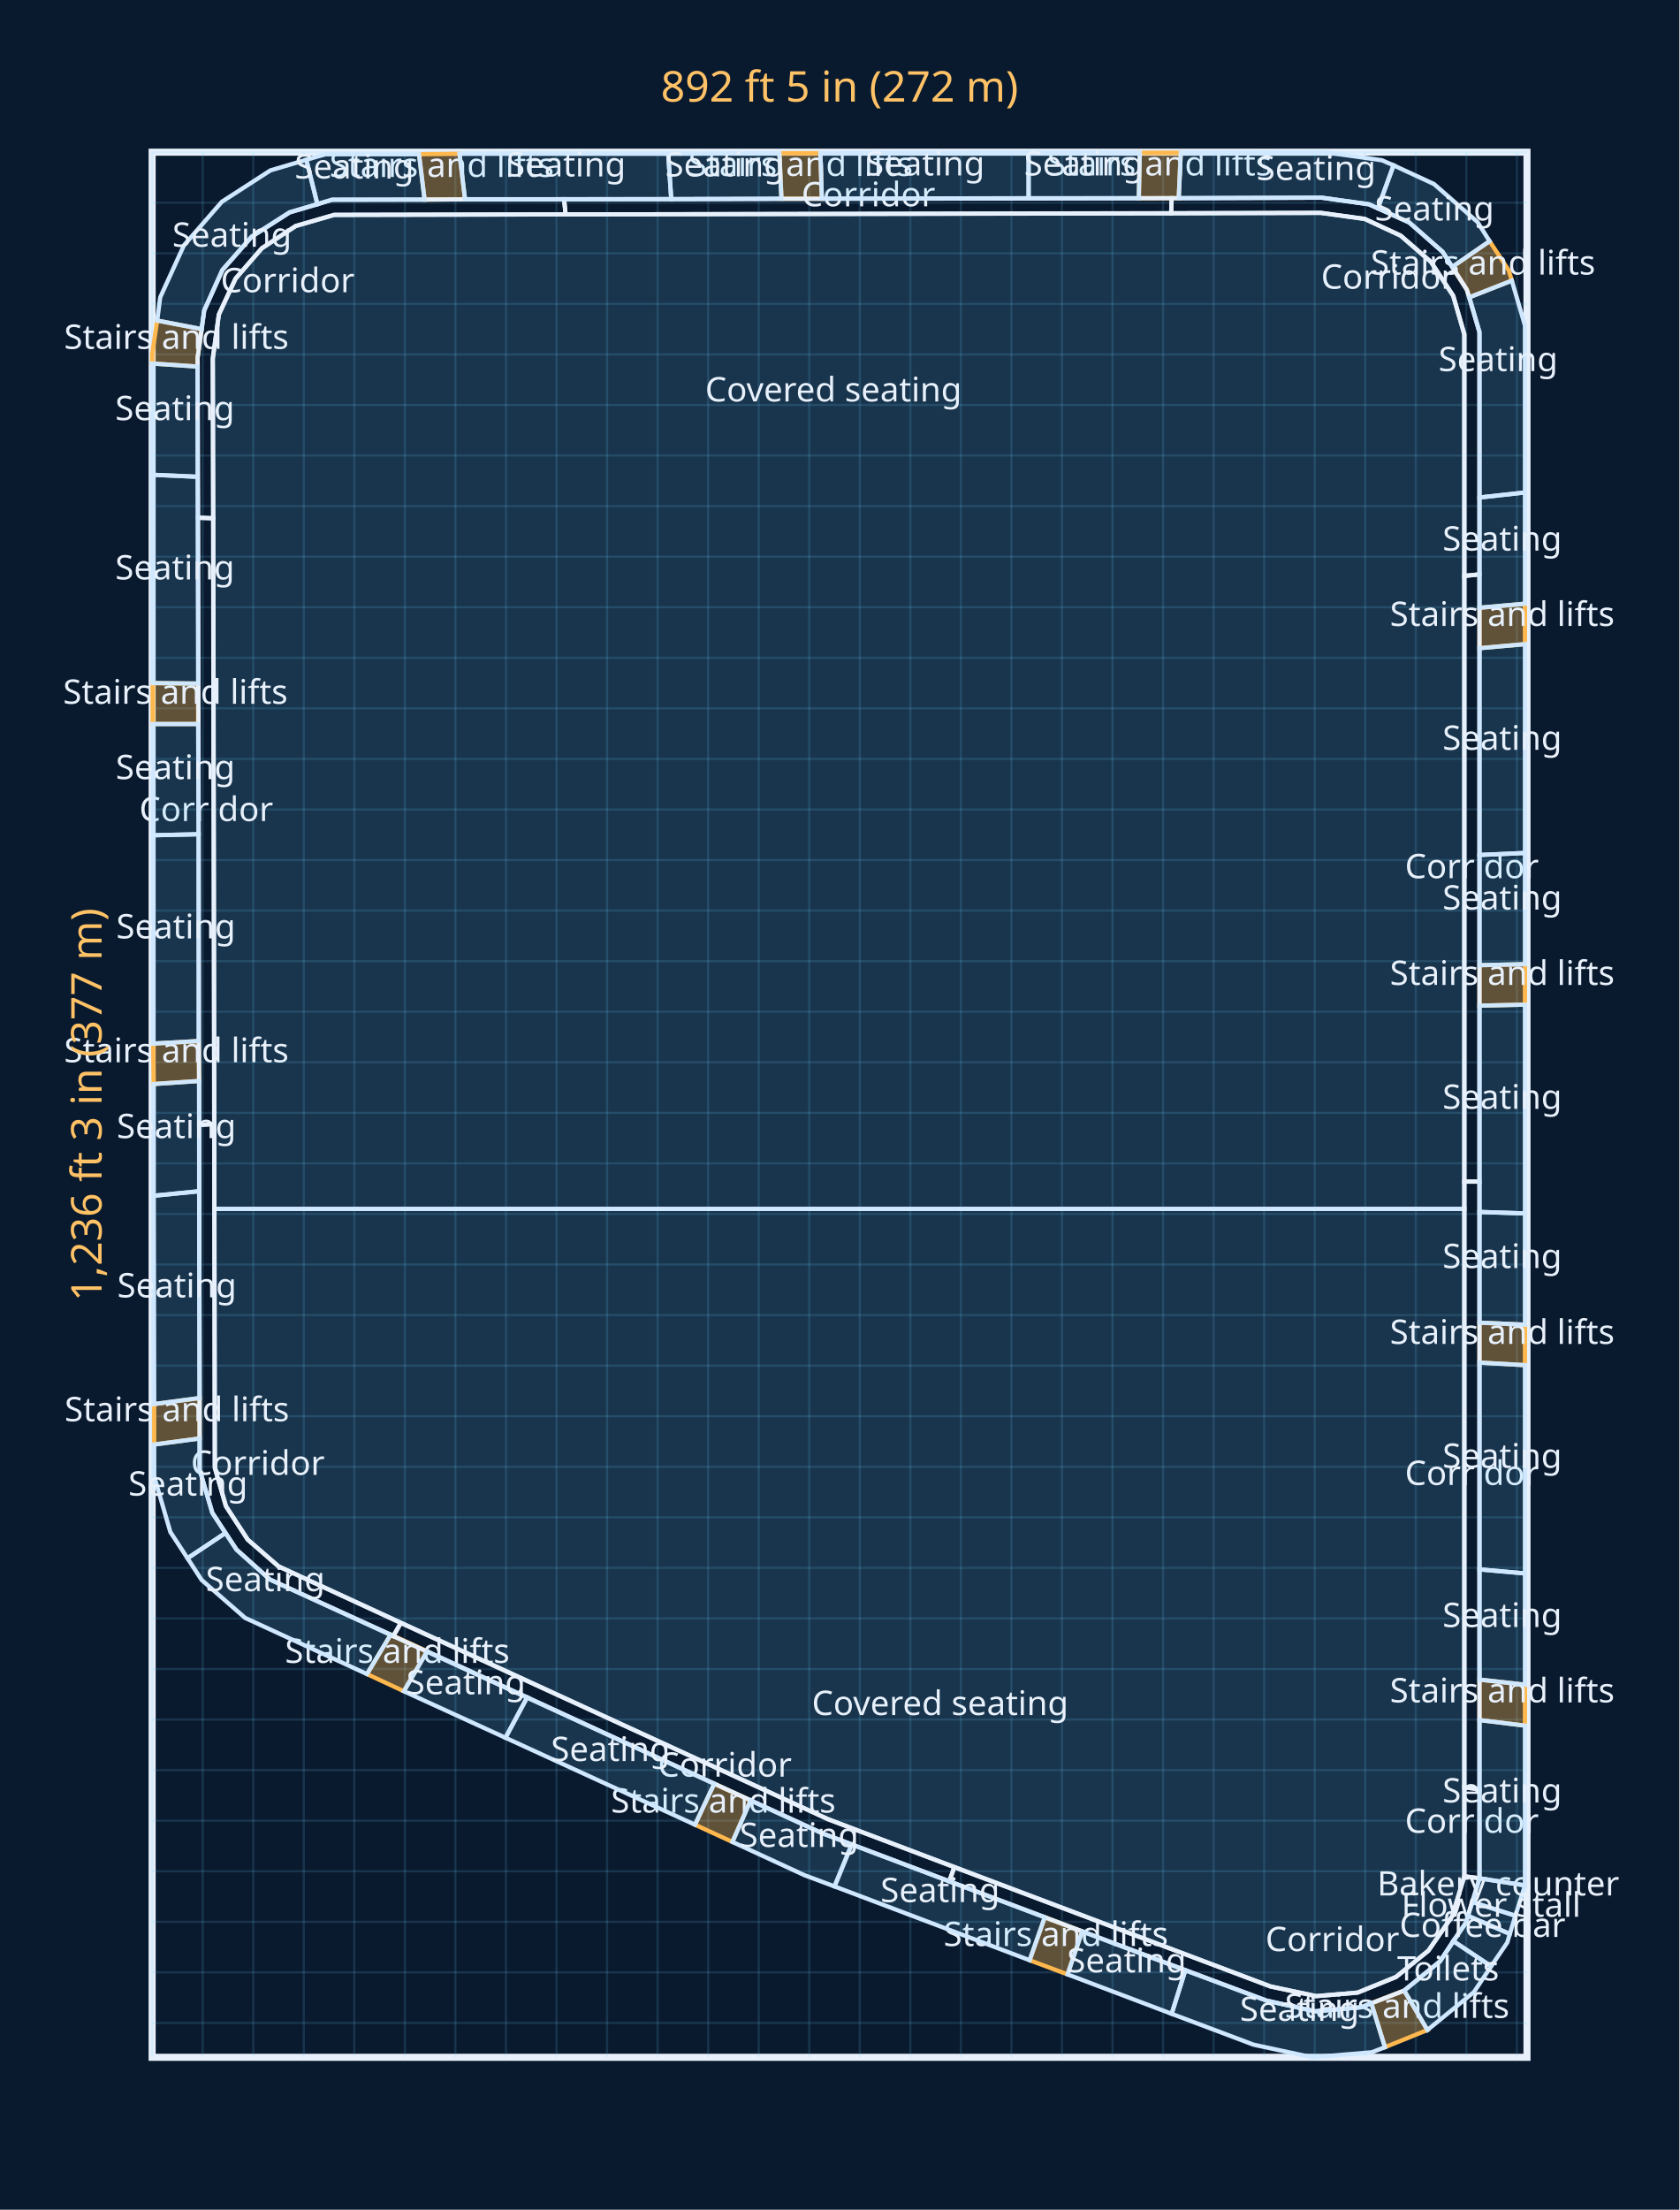
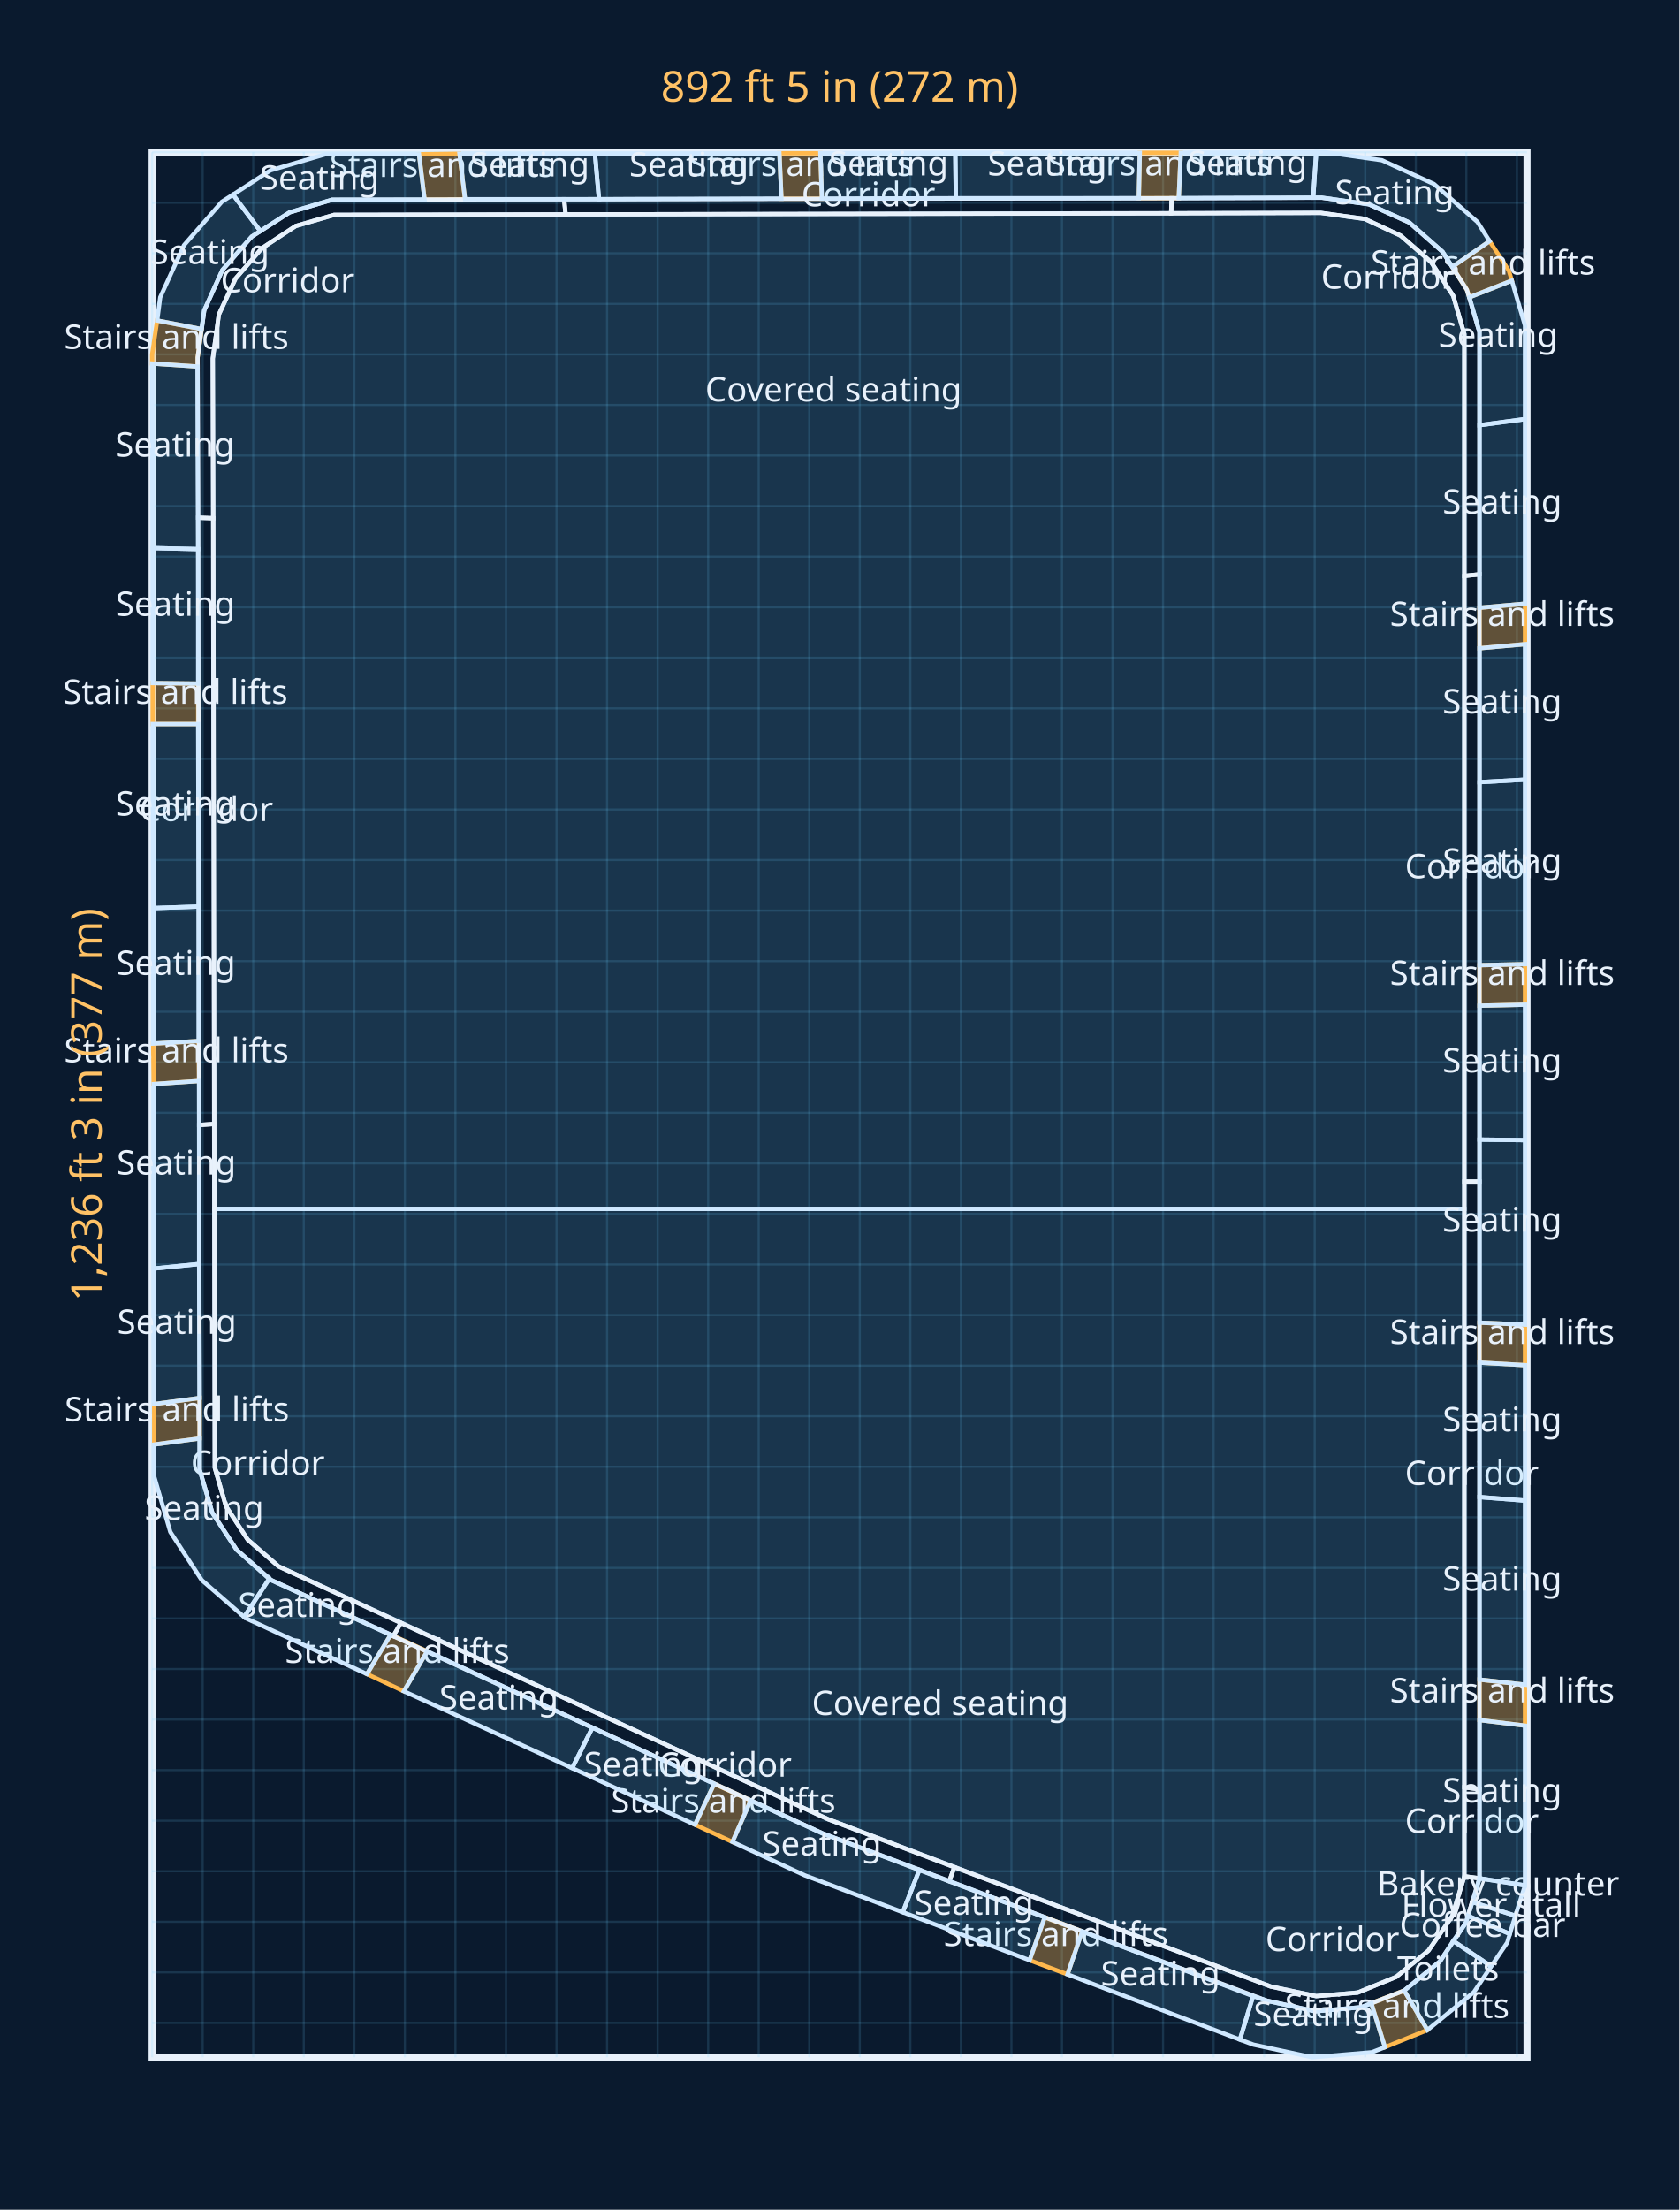
<svg xmlns="http://www.w3.org/2000/svg" viewBox="-30.1 -30.1 332.3 437.1" font-family="Segoe UI, sans-serif">
  <rect x="-30.144" y="-30.144" width="332.288" height="437.088" fill="#0a1a2e" />
  <rect x="0" y="0" width="272.0" height="376.8" fill="none" stroke="#e8f1fb" stroke-width="1.40" />
  <line x1="0.0" y1="0" x2="0.0" y2="376.8" stroke="#6fd0ff" stroke-opacity=".15" stroke-width="0.42" />
  <line x1="10.0" y1="0" x2="10.0" y2="376.8" stroke="#6fd0ff" stroke-opacity=".15" stroke-width="0.42" />
  <line x1="20.0" y1="0" x2="20.0" y2="376.8" stroke="#6fd0ff" stroke-opacity=".15" stroke-width="0.42" />
  <line x1="30.0" y1="0" x2="30.0" y2="376.8" stroke="#6fd0ff" stroke-opacity=".15" stroke-width="0.42" />
  <line x1="40.0" y1="0" x2="40.0" y2="376.8" stroke="#6fd0ff" stroke-opacity=".15" stroke-width="0.42" />
  <line x1="50.0" y1="0" x2="50.0" y2="376.8" stroke="#6fd0ff" stroke-opacity=".15" stroke-width="0.42" />
  <line x1="60.0" y1="0" x2="60.0" y2="376.8" stroke="#6fd0ff" stroke-opacity=".15" stroke-width="0.42" />
  <line x1="70.0" y1="0" x2="70.0" y2="376.8" stroke="#6fd0ff" stroke-opacity=".15" stroke-width="0.42" />
  <line x1="80.0" y1="0" x2="80.0" y2="376.8" stroke="#6fd0ff" stroke-opacity=".15" stroke-width="0.42" />
  <line x1="90.0" y1="0" x2="90.0" y2="376.8" stroke="#6fd0ff" stroke-opacity=".15" stroke-width="0.42" />
  <line x1="100.0" y1="0" x2="100.0" y2="376.8" stroke="#6fd0ff" stroke-opacity=".15" stroke-width="0.42" />
  <line x1="110.0" y1="0" x2="110.0" y2="376.8" stroke="#6fd0ff" stroke-opacity=".15" stroke-width="0.42" />
  <line x1="120.0" y1="0" x2="120.0" y2="376.8" stroke="#6fd0ff" stroke-opacity=".15" stroke-width="0.42" />
  <line x1="130.0" y1="0" x2="130.0" y2="376.8" stroke="#6fd0ff" stroke-opacity=".15" stroke-width="0.42" />
  <line x1="140.0" y1="0" x2="140.0" y2="376.8" stroke="#6fd0ff" stroke-opacity=".15" stroke-width="0.42" />
  <line x1="150.0" y1="0" x2="150.0" y2="376.8" stroke="#6fd0ff" stroke-opacity=".15" stroke-width="0.42" />
  <line x1="160.0" y1="0" x2="160.0" y2="376.8" stroke="#6fd0ff" stroke-opacity=".15" stroke-width="0.42" />
  <line x1="170.0" y1="0" x2="170.0" y2="376.8" stroke="#6fd0ff" stroke-opacity=".15" stroke-width="0.42" />
  <line x1="180.0" y1="0" x2="180.0" y2="376.8" stroke="#6fd0ff" stroke-opacity=".15" stroke-width="0.42" />
  <line x1="190.0" y1="0" x2="190.0" y2="376.8" stroke="#6fd0ff" stroke-opacity=".15" stroke-width="0.42" />
  <line x1="200.0" y1="0" x2="200.0" y2="376.8" stroke="#6fd0ff" stroke-opacity=".15" stroke-width="0.42" />
  <line x1="210.0" y1="0" x2="210.0" y2="376.8" stroke="#6fd0ff" stroke-opacity=".15" stroke-width="0.42" />
  <line x1="220.0" y1="0" x2="220.0" y2="376.8" stroke="#6fd0ff" stroke-opacity=".15" stroke-width="0.42" />
  <line x1="230.0" y1="0" x2="230.0" y2="376.8" stroke="#6fd0ff" stroke-opacity=".15" stroke-width="0.42" />
  <line x1="240.0" y1="0" x2="240.0" y2="376.8" stroke="#6fd0ff" stroke-opacity=".15" stroke-width="0.42" />
  <line x1="250.0" y1="0" x2="250.0" y2="376.8" stroke="#6fd0ff" stroke-opacity=".15" stroke-width="0.42" />
  <line x1="260.0" y1="0" x2="260.0" y2="376.8" stroke="#6fd0ff" stroke-opacity=".15" stroke-width="0.42" />
  <line x1="270.0" y1="0" x2="270.0" y2="376.8" stroke="#6fd0ff" stroke-opacity=".15" stroke-width="0.42" />
  <line x1="0" y1="0.0" x2="272.0" y2="0.0" stroke="#6fd0ff" stroke-opacity=".15" stroke-width="0.42" />
  <line x1="0" y1="10.0" x2="272.0" y2="10.0" stroke="#6fd0ff" stroke-opacity=".15" stroke-width="0.42" />
  <line x1="0" y1="20.0" x2="272.0" y2="20.0" stroke="#6fd0ff" stroke-opacity=".15" stroke-width="0.42" />
  <line x1="0" y1="30.0" x2="272.0" y2="30.0" stroke="#6fd0ff" stroke-opacity=".15" stroke-width="0.42" />
  <line x1="0" y1="40.0" x2="272.0" y2="40.0" stroke="#6fd0ff" stroke-opacity=".15" stroke-width="0.42" />
  <line x1="0" y1="50.0" x2="272.0" y2="50.0" stroke="#6fd0ff" stroke-opacity=".15" stroke-width="0.42" />
  <line x1="0" y1="60.0" x2="272.0" y2="60.0" stroke="#6fd0ff" stroke-opacity=".15" stroke-width="0.42" />
  <line x1="0" y1="70.0" x2="272.0" y2="70.0" stroke="#6fd0ff" stroke-opacity=".15" stroke-width="0.42" />
  <line x1="0" y1="80.0" x2="272.0" y2="80.0" stroke="#6fd0ff" stroke-opacity=".15" stroke-width="0.42" />
  <line x1="0" y1="90.0" x2="272.0" y2="90.0" stroke="#6fd0ff" stroke-opacity=".15" stroke-width="0.42" />
  <line x1="0" y1="100.0" x2="272.0" y2="100.0" stroke="#6fd0ff" stroke-opacity=".15" stroke-width="0.42" />
  <line x1="0" y1="110.0" x2="272.0" y2="110.0" stroke="#6fd0ff" stroke-opacity=".15" stroke-width="0.42" />
  <line x1="0" y1="120.0" x2="272.0" y2="120.0" stroke="#6fd0ff" stroke-opacity=".15" stroke-width="0.42" />
  <line x1="0" y1="130.0" x2="272.0" y2="130.0" stroke="#6fd0ff" stroke-opacity=".15" stroke-width="0.42" />
  <line x1="0" y1="140.0" x2="272.0" y2="140.0" stroke="#6fd0ff" stroke-opacity=".15" stroke-width="0.42" />
  <line x1="0" y1="150.0" x2="272.0" y2="150.0" stroke="#6fd0ff" stroke-opacity=".15" stroke-width="0.42" />
  <line x1="0" y1="160.0" x2="272.0" y2="160.0" stroke="#6fd0ff" stroke-opacity=".15" stroke-width="0.42" />
  <line x1="0" y1="170.0" x2="272.0" y2="170.0" stroke="#6fd0ff" stroke-opacity=".15" stroke-width="0.42" />
  <line x1="0" y1="180.0" x2="272.0" y2="180.0" stroke="#6fd0ff" stroke-opacity=".15" stroke-width="0.42" />
  <line x1="0" y1="190.0" x2="272.0" y2="190.0" stroke="#6fd0ff" stroke-opacity=".15" stroke-width="0.42" />
  <line x1="0" y1="200.0" x2="272.0" y2="200.0" stroke="#6fd0ff" stroke-opacity=".15" stroke-width="0.42" />
  <line x1="0" y1="210.0" x2="272.0" y2="210.0" stroke="#6fd0ff" stroke-opacity=".15" stroke-width="0.42" />
  <line x1="0" y1="220.0" x2="272.0" y2="220.0" stroke="#6fd0ff" stroke-opacity=".15" stroke-width="0.42" />
  <line x1="0" y1="230.0" x2="272.0" y2="230.0" stroke="#6fd0ff" stroke-opacity=".15" stroke-width="0.42" />
  <line x1="0" y1="240.0" x2="272.0" y2="240.0" stroke="#6fd0ff" stroke-opacity=".15" stroke-width="0.42" />
  <line x1="0" y1="250.0" x2="272.0" y2="250.0" stroke="#6fd0ff" stroke-opacity=".15" stroke-width="0.42" />
  <line x1="0" y1="260.0" x2="272.0" y2="260.0" stroke="#6fd0ff" stroke-opacity=".15" stroke-width="0.42" />
  <line x1="0" y1="270.0" x2="272.0" y2="270.0" stroke="#6fd0ff" stroke-opacity=".15" stroke-width="0.42" />
  <line x1="0" y1="280.0" x2="272.0" y2="280.0" stroke="#6fd0ff" stroke-opacity=".15" stroke-width="0.42" />
  <line x1="0" y1="290.0" x2="272.0" y2="290.0" stroke="#6fd0ff" stroke-opacity=".15" stroke-width="0.42" />
  <line x1="0" y1="300.0" x2="272.0" y2="300.0" stroke="#6fd0ff" stroke-opacity=".15" stroke-width="0.42" />
  <line x1="0" y1="310.0" x2="272.0" y2="310.0" stroke="#6fd0ff" stroke-opacity=".15" stroke-width="0.42" />
  <line x1="0" y1="320.0" x2="272.0" y2="320.0" stroke="#6fd0ff" stroke-opacity=".15" stroke-width="0.42" />
  <line x1="0" y1="330.0" x2="272.0" y2="330.0" stroke="#6fd0ff" stroke-opacity=".15" stroke-width="0.42" />
  <line x1="0" y1="340.0" x2="272.0" y2="340.0" stroke="#6fd0ff" stroke-opacity=".15" stroke-width="0.42" />
  <line x1="0" y1="350.0" x2="272.0" y2="350.0" stroke="#6fd0ff" stroke-opacity=".15" stroke-width="0.42" />
  <line x1="0" y1="360.0" x2="272.0" y2="360.0" stroke="#6fd0ff" stroke-opacity=".15" stroke-width="0.42" />
  <line x1="0" y1="370.0" x2="272.0" y2="370.0" stroke="#6fd0ff" stroke-opacity=".15" stroke-width="0.42" />
  <polygon points="12.3,209.0 12.0,40.8 13.2,32.1 16.5,25.0 21.7,19.0 28.4,14.6 36.0,12.4 231.2,12.0 239.9,13.2 247.0,16.5 253.0,21.7 257.4,28.4 259.6,36.0 259.6,209.0" fill="rgba(111,208,255,.15)" stroke="#cfe8ff" stroke-width="0.84" />
  <text x="134.8" y="49.3" font-size="6.7" fill="#e8f1fb" text-anchor="middle">Covered seating</text>
  <polygon points="259.6,341.0 257.2,348.9 252.5,355.7 246.1,360.9 238.5,364.0 230.3,364.7 221.3,362.8 133.7,329.7 25.0,279.7 18.9,274.4 14.6,267.8 12.4,260.2 12.3,209.0 259.6,209.0" fill="rgba(111,208,255,.15)" stroke="#cfe8ff" stroke-width="0.84" />
  <text x="155.9" y="309.1" font-size="6.7" fill="#e8f1fb" text-anchor="middle">Covered seating</text>
  <polygon points="252.3,371.4 243.9,374.8 241.2,366.1 247.7,363.6" fill="rgba(255,184,77,.35)" stroke="#ffb84d" stroke-width="0.84" />
  <text x="246.3" y="369.0" font-size="6.7" fill="#e8f1fb" text-anchor="middle">Stairs and lifts</text>
  <polygon points="181.1,360.4 173.6,357.6 176.6,349.1 184.0,351.9" fill="rgba(255,184,77,.35)" stroke="#ffb84d" stroke-width="0.84" />
  <text x="178.8" y="354.8" font-size="6.7" fill="#e8f1fb" text-anchor="middle">Stairs and lifts</text>
  <polygon points="114.8,334.2 107.4,330.8 111.2,322.7 118.4,326.0" fill="rgba(255,184,77,.35)" stroke="#ffb84d" stroke-width="0.84" />
  <text x="113.0" y="328.4" font-size="6.7" fill="#e8f1fb" text-anchor="middle">Stairs and lifts</text>
  <polygon points="49.8,304.4 42.5,301.0 47.2,293.2 54.4,296.5" fill="rgba(255,184,77,.35)" stroke="#ffb84d" stroke-width="0.84" />
  <text x="48.5" y="298.8" font-size="6.7" fill="#e8f1fb" text-anchor="middle">Stairs and lifts</text>
  <polygon points="0.4,255.6 0.4,247.6 9.4,246.4 9.4,254.4" fill="rgba(255,184,77,.35)" stroke="#ffb84d" stroke-width="0.84" />
  <text x="4.9" y="251.0" font-size="6.7" fill="#e8f1fb" text-anchor="middle">Stairs and lifts</text>
  <polygon points="0.3,184.3 0.2,176.3 9.2,175.8 9.3,183.7" fill="rgba(255,184,77,.35)" stroke="#ffb84d" stroke-width="0.84" />
  <text x="4.8" y="180.0" font-size="6.7" fill="#e8f1fb" text-anchor="middle">Stairs and lifts</text>
  <polygon points="0.1,113.1 0.1,105.0 9.1,105.1 9.1,113.1" fill="rgba(255,184,77,.35)" stroke="#ffb84d" stroke-width="0.84" />
  <text x="4.6" y="109.1" font-size="6.7" fill="#e8f1fb" text-anchor="middle">Stairs and lifts</text>
  <polygon points="0.0,41.8 0.0,40.0 1.0,33.3 9.8,35.0 9.0,40.6 9.0,42.4" fill="rgba(255,184,77,.35)" stroke="#ffb84d" stroke-width="0.84" />
  <text x="4.8" y="38.9" font-size="6.7" fill="#e8f1fb" text-anchor="middle">Stairs and lifts</text>
  <polygon points="52.8,0.4 60.8,0.3 61.9,9.3 53.9,9.4" fill="rgba(255,184,77,.35)" stroke="#ffb84d" stroke-width="0.84" />
  <text x="57.3" y="4.9" font-size="6.7" fill="#e8f1fb" text-anchor="middle">Stairs and lifts</text>
  <polygon points="124.1,0.2 132.2,0.2 132.5,9.2 124.5,9.2" fill="rgba(255,184,77,.35)" stroke="#ffb84d" stroke-width="0.84" />
  <text x="128.3" y="4.7" font-size="6.7" fill="#e8f1fb" text-anchor="middle">Stairs and lifts</text>
  <polygon points="195.4,0.1 203.5,0.1 203.1,9.1 195.2,9.1" fill="rgba(255,184,77,.35)" stroke="#ffb84d" stroke-width="0.84" />
  <text x="199.3" y="4.6" font-size="6.7" fill="#e8f1fb" text-anchor="middle">Stairs and lifts</text>
  <polygon points="264.6,17.6 268.4,23.4 269.0,25.4 260.6,28.7 260.1,27.2 257.2,22.7" fill="rgba(255,184,77,.35)" stroke="#ffb84d" stroke-width="0.84" />
  <text x="263.3" y="24.2" font-size="6.7" fill="#e8f1fb" text-anchor="middle">Stairs and lifts</text>
  <polygon points="271.6,89.3 271.6,97.3 262.6,98.1 262.6,90.1" fill="rgba(255,184,77,.35)" stroke="#ffb84d" stroke-width="0.84" />
  <text x="267.1" y="93.7" font-size="6.7" fill="#e8f1fb" text-anchor="middle">Stairs and lifts</text>
  <polygon points="271.6,160.6 271.6,168.6 262.6,168.8 262.6,160.8" fill="rgba(255,184,77,.35)" stroke="#ffb84d" stroke-width="0.84" />
  <text x="267.1" y="164.7" font-size="6.7" fill="#e8f1fb" text-anchor="middle">Stairs and lifts</text>
  <polygon points="271.6,231.9 271.6,239.9 262.6,239.4 262.6,231.5" fill="rgba(255,184,77,.35)" stroke="#ffb84d" stroke-width="0.84" />
  <text x="267.1" y="235.7" font-size="6.7" fill="#e8f1fb" text-anchor="middle">Stairs and lifts</text>
  <polygon points="271.6,303.1 271.6,311.2 262.6,310.1 262.6,302.1" fill="rgba(255,184,77,.35)" stroke="#ffb84d" stroke-width="0.84" />
  <text x="267.1" y="306.6" font-size="6.7" fill="#e8f1fb" text-anchor="middle">Stairs and lifts</text>
  <polygon points="262.6,341.4 259.9,350.2 254.8,357.8 247.7,363.6 239.2,366.9 230.1,367.7 220.5,365.6 157.7,342.0 158.7,339.2 221.3,362.8 230.3,364.7 238.5,364.0 246.1,360.9 252.5,355.7 257.2,348.9 259.6,341.0" fill="none" stroke="#e8f1fb" stroke-width="0.84" />
  <text x="233.5" y="355.8" font-size="6.7" fill="#e8f1fb" text-anchor="middle">Corridor</text>
  <polygon points="157.7,342.0 132.6,332.5 47.7,293.5 49.2,290.9 133.7,329.7 158.7,339.2" fill="none" stroke="#e8f1fb" stroke-width="0.84" />
  <text x="113.3" y="321.3" font-size="6.7" fill="#e8f1fb" text-anchor="middle">Corridor</text>
  <polygon points="47.7,293.5 23.3,282.3 16.7,276.4 11.9,269.1 9.4,260.6 9.3,192.4 12.3,192.2 12.4,260.2 14.6,267.8 18.9,274.4 25.0,279.7 49.2,290.9" fill="none" stroke="#e8f1fb" stroke-width="0.84" />
  <text x="20.9" y="261.6" font-size="6.7" fill="#e8f1fb" text-anchor="middle">Corridor</text>
  <polygon points="9.3,192.4 9.1,72.3 12.1,72.4 12.3,192.2" fill="none" stroke="#e8f1fb" stroke-width="0.84" />
  <text x="10.7" y="132.3" font-size="6.7" fill="#e8f1fb" text-anchor="middle">Corridor</text>
  <polygon points="9.1,72.3 9.0,40.6 10.3,31.3 13.9,23.3 19.7,16.7 27.2,11.9 35.6,9.4 81.5,9.3 81.8,12.3 36.0,12.4 28.4,14.6 21.7,19.0 16.5,25.0 13.2,32.1 12.0,40.8 12.1,72.4" fill="none" stroke="#e8f1fb" stroke-width="0.84" />
  <text x="26.8" y="27.7" font-size="6.7" fill="#e8f1fb" text-anchor="middle">Corridor</text>
  <polygon points="81.5,9.3 201.7,9.1 201.6,12.1 81.8,12.3" fill="none" stroke="#e8f1fb" stroke-width="0.84" />
  <text x="141.7" y="10.7" font-size="6.7" fill="#e8f1fb" text-anchor="middle">Corridor</text>
  <polygon points="201.7,9.1 231.4,9.0 240.7,10.3 248.7,13.9 255.3,19.7 260.1,27.2 262.6,35.6 262.6,83.5 259.6,83.8 259.6,36.0 257.4,28.4 253.0,21.7 247.0,16.5 239.9,13.2 231.2,12.0 201.6,12.1" fill="none" stroke="#e8f1fb" stroke-width="0.84" />
  <text x="244.5" y="27.0" font-size="6.7" fill="#e8f1fb" text-anchor="middle">Corridor</text>
  <polygon points="262.6,83.5 262.6,203.6 259.6,203.6 259.6,83.8" fill="none" stroke="#e8f1fb" stroke-width="0.84" />
  <text x="261.1" y="143.6" font-size="6.7" fill="#e8f1fb" text-anchor="middle">Corridor</text>
  <polygon points="262.6,203.6 262.6,323.8 259.6,323.4 259.6,203.6" fill="none" stroke="#e8f1fb" stroke-width="0.84" />
  <text x="261.1" y="263.6" font-size="6.7" fill="#e8f1fb" text-anchor="middle">Corridor</text>
  <polygon points="262.6,323.8 262.6,341.4 259.6,341.0 259.6,323.4" fill="none" stroke="#e8f1fb" stroke-width="0.84" />
  <text x="261.1" y="332.4" font-size="6.7" fill="#e8f1fb" text-anchor="middle">Corridor</text>
  <polygon points="271.6,342.8 269.7,348.8 261.2,346.1 262.6,341.4" fill="rgba(111,208,255,.15)" stroke="#cfe8ff" stroke-width="0.84" />
  <text x="266.3" y="344.8" font-size="6.7" fill="#e8f1fb" text-anchor="middle">Bakery counter</text>
  <polygon points="269.7,348.8 268.6,352.4 260.3,348.8 261.2,346.1" fill="rgba(111,208,255,.15)" stroke="#cfe8ff" stroke-width="0.84" />
  <text x="264.9" y="349.0" font-size="6.7" fill="#e8f1fb" text-anchor="middle">Flower stall</text>
  <polygon points="268.6,352.4 268.1,354.1 264.9,358.8 257.4,353.8 259.9,350.2 260.3,348.8" fill="rgba(111,208,255,.15)" stroke="#cfe8ff" stroke-width="0.84" />
  <text x="263.2" y="353.0" font-size="6.7" fill="#e8f1fb" text-anchor="middle">Coffee bar</text>
  <polygon points="264.9,358.8 261.5,363.9 252.3,371.4 247.7,363.6 254.8,357.8 257.4,353.8" fill="rgba(111,208,255,.15)" stroke="#cfe8ff" stroke-width="0.84" />
  <text x="256.4" y="361.6" font-size="6.7" fill="#e8f1fb" text-anchor="middle">Toilets</text>
-   <polygon points="243.9,374.8 241.3,375.8 229.5,376.8 217.9,374.3 201.7,368.2 204.4,359.6 220.5,365.6 230.1,367.7 239.2,366.9 241.2,366.1" fill="rgba(111,208,255,.15)" stroke="#cfe8ff" stroke-width="0.84" />
-   <text x="227.0" y="369.6" font-size="6.7" fill="#e8f1fb" text-anchor="middle">Seating</text>
-   <polygon points="201.7,368.2 181.1,360.4 184.0,351.9 204.4,359.6" fill="rgba(111,208,255,.15)" stroke="#cfe8ff" stroke-width="0.84" />
-   <text x="192.8" y="360.0" font-size="6.7" fill="#e8f1fb" text-anchor="middle">Seating</text>
-   <polygon points="173.6,357.6 135.0,343.0 138.4,334.7 176.6,349.1" fill="rgba(111,208,255,.15)" stroke="#cfe8ff" stroke-width="0.84" />
-   <text x="155.9" y="346.1" font-size="6.7" fill="#e8f1fb" text-anchor="middle">Seating</text>
-   <polygon points="135.0,343.0 129.1,340.8 114.8,334.2 118.4,326.0 132.6,332.5 138.4,334.7" fill="rgba(111,208,255,.15)" stroke="#cfe8ff" stroke-width="0.84" />
-   <text x="128.0" y="335.2" font-size="6.7" fill="#e8f1fb" text-anchor="middle">Seating</text>
-   <polygon points="107.4,330.8 69.9,313.6 74.2,305.6 111.2,322.7" fill="rgba(111,208,255,.15)" stroke="#cfe8ff" stroke-width="0.84" />
-   <text x="90.7" y="318.2" font-size="6.7" fill="#e8f1fb" text-anchor="middle">Seating</text>
-   <polygon points="69.9,313.6 49.8,304.4 54.4,296.5 74.2,305.6" fill="rgba(111,208,255,.15)" stroke="#cfe8ff" stroke-width="0.84" />
-   <text x="62.1" y="305.0" font-size="6.7" fill="#e8f1fb" text-anchor="middle">Seating</text>
-   <polygon points="42.5,301.0 18.4,289.9 9.8,282.4 7.0,278.1 14.5,273.1 16.7,276.4 23.3,282.3 47.2,293.2" fill="rgba(111,208,255,.15)" stroke="#cfe8ff" stroke-width="0.84" />
-   <text x="22.4" y="284.6" font-size="6.7" fill="#e8f1fb" text-anchor="middle">Seating</text>
-   <polygon points="7.0,278.1 3.6,272.9 0.4,261.9 0.4,255.6 9.4,254.4 9.4,260.6 11.9,269.1 14.5,273.1" fill="rgba(111,208,255,.15)" stroke="#cfe8ff" stroke-width="0.84" />
-   <text x="7.1" y="265.7" font-size="6.7" fill="#e8f1fb" text-anchor="middle">Seating</text>
-   <polygon points="0.4,247.6 0.3,206.4 9.3,205.5 9.4,246.4" fill="rgba(111,208,255,.15)" stroke="#cfe8ff" stroke-width="0.84" />
-   <text x="4.9" y="226.5" font-size="6.7" fill="#e8f1fb" text-anchor="middle">Seating</text>
-   <polygon points="0.3,206.4 0.3,184.3 9.3,183.7 9.3,205.5" fill="rgba(111,208,255,.15)" stroke="#cfe8ff" stroke-width="0.84" />
-   <text x="4.8" y="195.0" font-size="6.7" fill="#e8f1fb" text-anchor="middle">Seating</text>
-   <polygon points="0.2,176.3 0.2,135.1 9.2,134.9 9.2,175.8" fill="rgba(111,208,255,.15)" stroke="#cfe8ff" stroke-width="0.84" />
-   <text x="4.7" y="155.5" font-size="6.7" fill="#e8f1fb" text-anchor="middle">Seating</text>
-   <polygon points="0.2,135.1 0.1,113.1 9.1,113.1 9.2,134.9" fill="rgba(111,208,255,.15)" stroke="#cfe8ff" stroke-width="0.84" />
-   <text x="4.6" y="124.0" font-size="6.7" fill="#e8f1fb" text-anchor="middle">Seating</text>
-   <polygon points="0.1,105.0 0.0,63.8 9.0,64.2 9.1,105.1" fill="rgba(111,208,255,.15)" stroke="#cfe8ff" stroke-width="0.84" />
-   <text x="4.5" y="84.5" font-size="6.7" fill="#e8f1fb" text-anchor="middle">Seating</text>
-   <polygon points="0.0,63.8 0.0,41.8 9.0,42.4 9.0,64.2" fill="rgba(111,208,255,.15)" stroke="#cfe8ff" stroke-width="0.84" />
-   <text x="4.5" y="53.0" font-size="6.7" fill="#e8f1fb" text-anchor="middle">Seating</text>
-   <polygon points="1.0,33.3 1.6,28.7 6.3,18.4 13.8,9.8 23.4,3.6 30.5,1.5 32.7,10.3 27.2,11.9 19.7,16.7 13.9,23.3 10.3,31.3 9.8,35.0" fill="rgba(111,208,255,.15)" stroke="#cfe8ff" stroke-width="0.84" />
-   <text x="15.8" y="18.7" font-size="6.7" fill="#e8f1fb" text-anchor="middle">Seating</text>
-   <polygon points="30.5,1.5 34.3,0.4 52.8,0.4 53.9,9.4 35.6,9.4 32.7,10.3" fill="rgba(111,208,255,.15)" stroke="#cfe8ff" stroke-width="0.84" />
-   <text x="40.0" y="5.2" font-size="6.7" fill="#e8f1fb" text-anchor="middle">Seating</text>
-   <polygon points="60.8,0.3 102.1,0.3 102.7,9.3 61.9,9.3" fill="rgba(111,208,255,.15)" stroke="#cfe8ff" stroke-width="0.84" />
-   <text x="81.9" y="4.8" font-size="6.7" fill="#e8f1fb" text-anchor="middle">Seating</text>
-   <polygon points="102.1,0.3 124.1,0.2 124.5,9.2 102.7,9.3" fill="rgba(111,208,255,.15)" stroke="#cfe8ff" stroke-width="0.84" />
-   <text x="113.3" y="4.8" font-size="6.7" fill="#e8f1fb" text-anchor="middle">Seating</text>
-   <polygon points="132.2,0.2 173.4,0.1 173.4,9.1 132.5,9.2" fill="rgba(111,208,255,.15)" stroke="#cfe8ff" stroke-width="0.84" />
-   <text x="152.9" y="4.6" font-size="6.7" fill="#e8f1fb" text-anchor="middle">Seating</text>
-   <polygon points="173.4,0.1 195.4,0.1 195.2,9.1 173.4,9.1" fill="rgba(111,208,255,.15)" stroke="#cfe8ff" stroke-width="0.84" />
-   <text x="184.3" y="4.6" font-size="6.7" fill="#e8f1fb" text-anchor="middle">Seating</text>
-   <polygon points="203.5,0.1 232.0,0.0 243.3,1.6 245.6,2.6 242.5,11.1 240.7,10.3 231.4,9.0 203.1,9.1" fill="rgba(111,208,255,.15)" stroke="#cfe8ff" stroke-width="0.84" />
-   <text x="230.3" y="5.5" font-size="6.7" fill="#e8f1fb" text-anchor="middle">Seating</text>
-   <polygon points="245.6,2.6 253.6,6.3 262.2,13.8 264.6,17.6 257.2,22.7 255.3,19.7 248.7,13.9 242.5,11.1" fill="rgba(111,208,255,.15)" stroke="#cfe8ff" stroke-width="0.84" />
-   <text x="253.7" y="13.5" font-size="6.7" fill="#e8f1fb" text-anchor="middle">Seating</text>
-   <polygon points="269.0,25.4 271.6,34.3 271.6,67.3 262.6,68.3 262.6,35.6 260.6,28.7" fill="rgba(111,208,255,.15)" stroke="#cfe8ff" stroke-width="0.84" />
-   <text x="266.3" y="43.3" font-size="6.7" fill="#e8f1fb" text-anchor="middle">Seating</text>
-   <polygon points="271.6,67.3 271.6,89.3 262.6,90.1 262.6,68.3" fill="rgba(111,208,255,.15)" stroke="#cfe8ff" stroke-width="0.84" />
-   <text x="267.1" y="78.8" font-size="6.7" fill="#e8f1fb" text-anchor="middle">Seating</text>
-   <polygon points="271.6,97.3 271.6,138.6 262.6,139.0 262.6,98.1" fill="rgba(111,208,255,.15)" stroke="#cfe8ff" stroke-width="0.84" />
-   <text x="267.1" y="118.2" font-size="6.7" fill="#e8f1fb" text-anchor="middle">Seating</text>
-   <polygon points="271.6,138.6 271.6,160.6 262.6,160.8 262.6,139.0" fill="rgba(111,208,255,.15)" stroke="#cfe8ff" stroke-width="0.84" />
-   <text x="267.1" y="149.8" font-size="6.7" fill="#e8f1fb" text-anchor="middle">Seating</text>
-   <polygon points="271.6,168.6 271.6,209.9 262.6,209.6 262.6,168.8" fill="rgba(111,208,255,.15)" stroke="#cfe8ff" stroke-width="0.84" />
-   <text x="267.1" y="189.2" font-size="6.7" fill="#e8f1fb" text-anchor="middle">Seating</text>
-   <polygon points="271.6,209.9 271.6,231.9 262.6,231.5 262.6,209.6" fill="rgba(111,208,255,.15)" stroke="#cfe8ff" stroke-width="0.84" />
-   <text x="267.1" y="220.7" font-size="6.7" fill="#e8f1fb" text-anchor="middle">Seating</text>
-   <polygon points="271.6,239.9 271.6,281.1 262.6,280.3 262.6,239.4" fill="rgba(111,208,255,.15)" stroke="#cfe8ff" stroke-width="0.84" />
-   <text x="267.1" y="260.2" font-size="6.7" fill="#e8f1fb" text-anchor="middle">Seating</text>
-   <polygon points="271.6,281.1 271.6,303.1 262.6,302.1 262.6,280.3" fill="rgba(111,208,255,.15)" stroke="#cfe8ff" stroke-width="0.84" />
-   <text x="267.1" y="291.7" font-size="6.7" fill="#e8f1fb" text-anchor="middle">Seating</text>
+   <polygon points="243.9,374.8 241.3,375.8 229.5,376.8 217.9,374.3 215.2,373.3 217.8,364.7 220.5,365.6 230.1,367.7 239.2,366.9 241.2,366.1" fill="rgba(111,208,255,.15)" stroke="#cfe8ff" stroke-width="0.84" />
+   <text x="229.7" y="370.6" font-size="6.7" fill="#e8f1fb" text-anchor="middle">Seating</text>
+   <polygon points="215.2,373.3 181.1,360.4 184.0,351.9 217.8,364.7" fill="rgba(111,208,255,.15)" stroke="#cfe8ff" stroke-width="0.84" />
+   <text x="199.5" y="362.6" font-size="6.7" fill="#e8f1fb" text-anchor="middle">Seating</text>
+   <polygon points="173.6,357.6 148.5,348.1 151.8,339.7 176.6,349.1" fill="rgba(111,208,255,.15)" stroke="#cfe8ff" stroke-width="0.84" />
+   <text x="162.6" y="348.6" font-size="6.7" fill="#e8f1fb" text-anchor="middle">Seating</text>
+   <polygon points="148.5,348.1 129.1,340.8 114.8,334.2 118.4,326.0 132.6,332.5 151.8,339.7" fill="rgba(111,208,255,.15)" stroke="#cfe8ff" stroke-width="0.84" />
+   <text x="132.5" y="336.9" font-size="6.7" fill="#e8f1fb" text-anchor="middle">Seating</text>
+   <polygon points="107.4,330.8 83.1,319.6 87.1,311.6 111.2,322.7" fill="rgba(111,208,255,.15)" stroke="#cfe8ff" stroke-width="0.84" />
+   <text x="97.2" y="321.2" font-size="6.7" fill="#e8f1fb" text-anchor="middle">Seating</text>
+   <polygon points="83.1,319.6 49.8,304.4 54.4,296.5 87.1,311.6" fill="rgba(111,208,255,.15)" stroke="#cfe8ff" stroke-width="0.84" />
+   <text x="68.6" y="308.0" font-size="6.7" fill="#e8f1fb" text-anchor="middle">Seating</text>
+   <polygon points="42.5,301.0 18.4,289.9 18.2,289.7 23.2,282.1 23.3,282.3 47.2,293.2" fill="rgba(111,208,255,.15)" stroke="#cfe8ff" stroke-width="0.84" />
+   <text x="28.8" y="289.7" font-size="6.7" fill="#e8f1fb" text-anchor="middle">Seating</text>
+   <polygon points="18.2,289.7 9.8,282.4 3.6,272.9 0.4,261.9 0.4,255.6 9.4,254.4 9.4,260.6 11.9,269.1 16.7,276.4 23.2,282.1" fill="rgba(111,208,255,.15)" stroke="#cfe8ff" stroke-width="0.84" />
+   <text x="10.3" y="270.5" font-size="6.7" fill="#e8f1fb" text-anchor="middle">Seating</text>
+   <polygon points="0.4,247.6 0.3,220.8 9.3,219.9 9.4,246.4" fill="rgba(111,208,255,.15)" stroke="#cfe8ff" stroke-width="0.84" />
+   <text x="4.9" y="233.7" font-size="6.7" fill="#e8f1fb" text-anchor="middle">Seating</text>
+   <polygon points="0.3,220.8 0.3,184.3 9.3,183.7 9.3,219.9" fill="rgba(111,208,255,.15)" stroke="#cfe8ff" stroke-width="0.84" />
+   <text x="4.8" y="202.2" font-size="6.7" fill="#e8f1fb" text-anchor="middle">Seating</text>
+   <polygon points="0.2,176.3 0.2,149.5 9.2,149.2 9.2,175.8" fill="rgba(111,208,255,.15)" stroke="#cfe8ff" stroke-width="0.84" />
+   <text x="4.7" y="162.7" font-size="6.7" fill="#e8f1fb" text-anchor="middle">Seating</text>
+   <polygon points="0.2,149.5 0.1,113.1 9.1,113.1 9.2,149.2" fill="rgba(111,208,255,.15)" stroke="#cfe8ff" stroke-width="0.84" />
+   <text x="4.6" y="131.2" font-size="6.7" fill="#e8f1fb" text-anchor="middle">Seating</text>
+   <polygon points="0.1,105.0 0.1,78.3 9.1,78.5 9.1,105.1" fill="rgba(111,208,255,.15)" stroke="#cfe8ff" stroke-width="0.84" />
+   <text x="4.6" y="91.7" font-size="6.7" fill="#e8f1fb" text-anchor="middle">Seating</text>
+   <polygon points="0.1,78.3 0.0,41.8 9.0,42.4 9.1,78.5" fill="rgba(111,208,255,.15)" stroke="#cfe8ff" stroke-width="0.84" />
+   <text x="4.5" y="60.2" font-size="6.7" fill="#e8f1fb" text-anchor="middle">Seating</text>
+   <polygon points="1.0,33.3 1.6,28.7 6.3,18.4 13.8,9.8 16.0,8.4 21.4,15.6 19.7,16.7 13.9,23.3 10.3,31.3 9.8,35.0" fill="rgba(111,208,255,.15)" stroke="#cfe8ff" stroke-width="0.84" />
+   <text x="11.4" y="22.1" font-size="6.7" fill="#e8f1fb" text-anchor="middle">Seating</text>
+   <polygon points="16.0,8.4 23.4,3.6 34.3,0.4 52.8,0.4 53.9,9.4 35.6,9.4 27.2,11.9 21.4,15.6" fill="rgba(111,208,255,.15)" stroke="#cfe8ff" stroke-width="0.84" />
+   <text x="33.1" y="7.4" font-size="6.7" fill="#e8f1fb" text-anchor="middle">Seating</text>
+   <polygon points="60.8,0.3 87.6,0.3 88.4,9.3 61.9,9.3" fill="rgba(111,208,255,.15)" stroke="#cfe8ff" stroke-width="0.84" />
+   <text x="74.7" y="4.8" font-size="6.7" fill="#e8f1fb" text-anchor="middle">Seating</text>
+   <polygon points="87.6,0.3 124.1,0.2 124.5,9.2 88.4,9.3" fill="rgba(111,208,255,.15)" stroke="#cfe8ff" stroke-width="0.84" />
+   <text x="106.2" y="4.8" font-size="6.7" fill="#e8f1fb" text-anchor="middle">Seating</text>
+   <polygon points="132.2,0.2 158.9,0.1 159.0,9.1 132.5,9.2" fill="rgba(111,208,255,.15)" stroke="#cfe8ff" stroke-width="0.84" />
+   <text x="145.7" y="4.6" font-size="6.7" fill="#e8f1fb" text-anchor="middle">Seating</text>
+   <polygon points="158.9,0.1 195.4,0.1 195.2,9.1 159.0,9.1" fill="rgba(111,208,255,.15)" stroke="#cfe8ff" stroke-width="0.84" />
+   <text x="177.1" y="4.6" font-size="6.7" fill="#e8f1fb" text-anchor="middle">Seating</text>
+   <polygon points="203.5,0.1 230.3,0.0 229.7,9.0 203.1,9.1" fill="rgba(111,208,255,.15)" stroke="#cfe8ff" stroke-width="0.84" />
+   <text x="216.7" y="4.5" font-size="6.7" fill="#e8f1fb" text-anchor="middle">Seating</text>
+   <polygon points="230.3,0.0 232.0,0.0 243.3,1.6 253.6,6.3 262.2,13.8 264.6,17.6 257.2,22.7 255.3,19.7 248.7,13.9 240.7,10.3 231.4,9.0 229.7,9.0" fill="rgba(111,208,255,.15)" stroke="#cfe8ff" stroke-width="0.84" />
+   <text x="245.8" y="10.3" font-size="6.7" fill="#e8f1fb" text-anchor="middle">Seating</text>
+   <polygon points="269.0,25.4 271.6,34.3 271.6,52.8 262.6,54.0 262.6,35.6 260.6,28.7" fill="rgba(111,208,255,.15)" stroke="#cfe8ff" stroke-width="0.84" />
+   <text x="266.3" y="38.5" font-size="6.7" fill="#e8f1fb" text-anchor="middle">Seating</text>
+   <polygon points="271.6,52.8 271.6,89.3 262.6,90.1 262.6,54.0" fill="rgba(111,208,255,.15)" stroke="#cfe8ff" stroke-width="0.84" />
+   <text x="267.1" y="71.5" font-size="6.7" fill="#e8f1fb" text-anchor="middle">Seating</text>
+   <polygon points="271.6,97.3 271.6,124.1 262.6,124.6 262.6,98.1" fill="rgba(111,208,255,.15)" stroke="#cfe8ff" stroke-width="0.84" />
+   <text x="267.1" y="111.0" font-size="6.7" fill="#e8f1fb" text-anchor="middle">Seating</text>
+   <polygon points="271.6,124.1 271.6,160.6 262.6,160.8 262.6,124.6" fill="rgba(111,208,255,.15)" stroke="#cfe8ff" stroke-width="0.84" />
+   <text x="267.1" y="142.5" font-size="6.7" fill="#e8f1fb" text-anchor="middle">Seating</text>
+   <polygon points="271.6,168.6 271.6,195.4 262.6,195.3 262.6,168.8" fill="rgba(111,208,255,.15)" stroke="#cfe8ff" stroke-width="0.84" />
+   <text x="267.1" y="182.0" font-size="6.7" fill="#e8f1fb" text-anchor="middle">Seating</text>
+   <polygon points="271.6,195.4 271.6,231.9 262.6,231.5 262.6,195.3" fill="rgba(111,208,255,.15)" stroke="#cfe8ff" stroke-width="0.84" />
+   <text x="267.1" y="213.5" font-size="6.7" fill="#e8f1fb" text-anchor="middle">Seating</text>
+   <polygon points="271.6,239.9 271.6,266.7 262.6,266.0 262.6,239.4" fill="rgba(111,208,255,.15)" stroke="#cfe8ff" stroke-width="0.84" />
+   <text x="267.1" y="253.0" font-size="6.7" fill="#e8f1fb" text-anchor="middle">Seating</text>
+   <polygon points="271.6,266.7 271.6,303.1 262.6,302.1 262.6,266.0" fill="rgba(111,208,255,.15)" stroke="#cfe8ff" stroke-width="0.84" />
+   <text x="267.1" y="284.5" font-size="6.7" fill="#e8f1fb" text-anchor="middle">Seating</text>
  <polygon points="271.6,311.2 271.6,342.8 262.6,341.4 262.6,310.1" fill="rgba(111,208,255,.15)" stroke="#cfe8ff" stroke-width="0.84" />
  <text x="267.1" y="326.4" font-size="6.7" fill="#e8f1fb" text-anchor="middle">Seating</text>
  <text x="136.0" y="-10.0" font-size="8.4" fill="#ffc266" text-anchor="middle">892 ft 5 in (272 m)</text>
  <text x="-10.0" y="188.4" font-size="8.4" fill="#ffc266" text-anchor="middle" transform="rotate(-90 -10.0 188.4)">1,236 ft 3 in (377 m)</text>
</svg>
